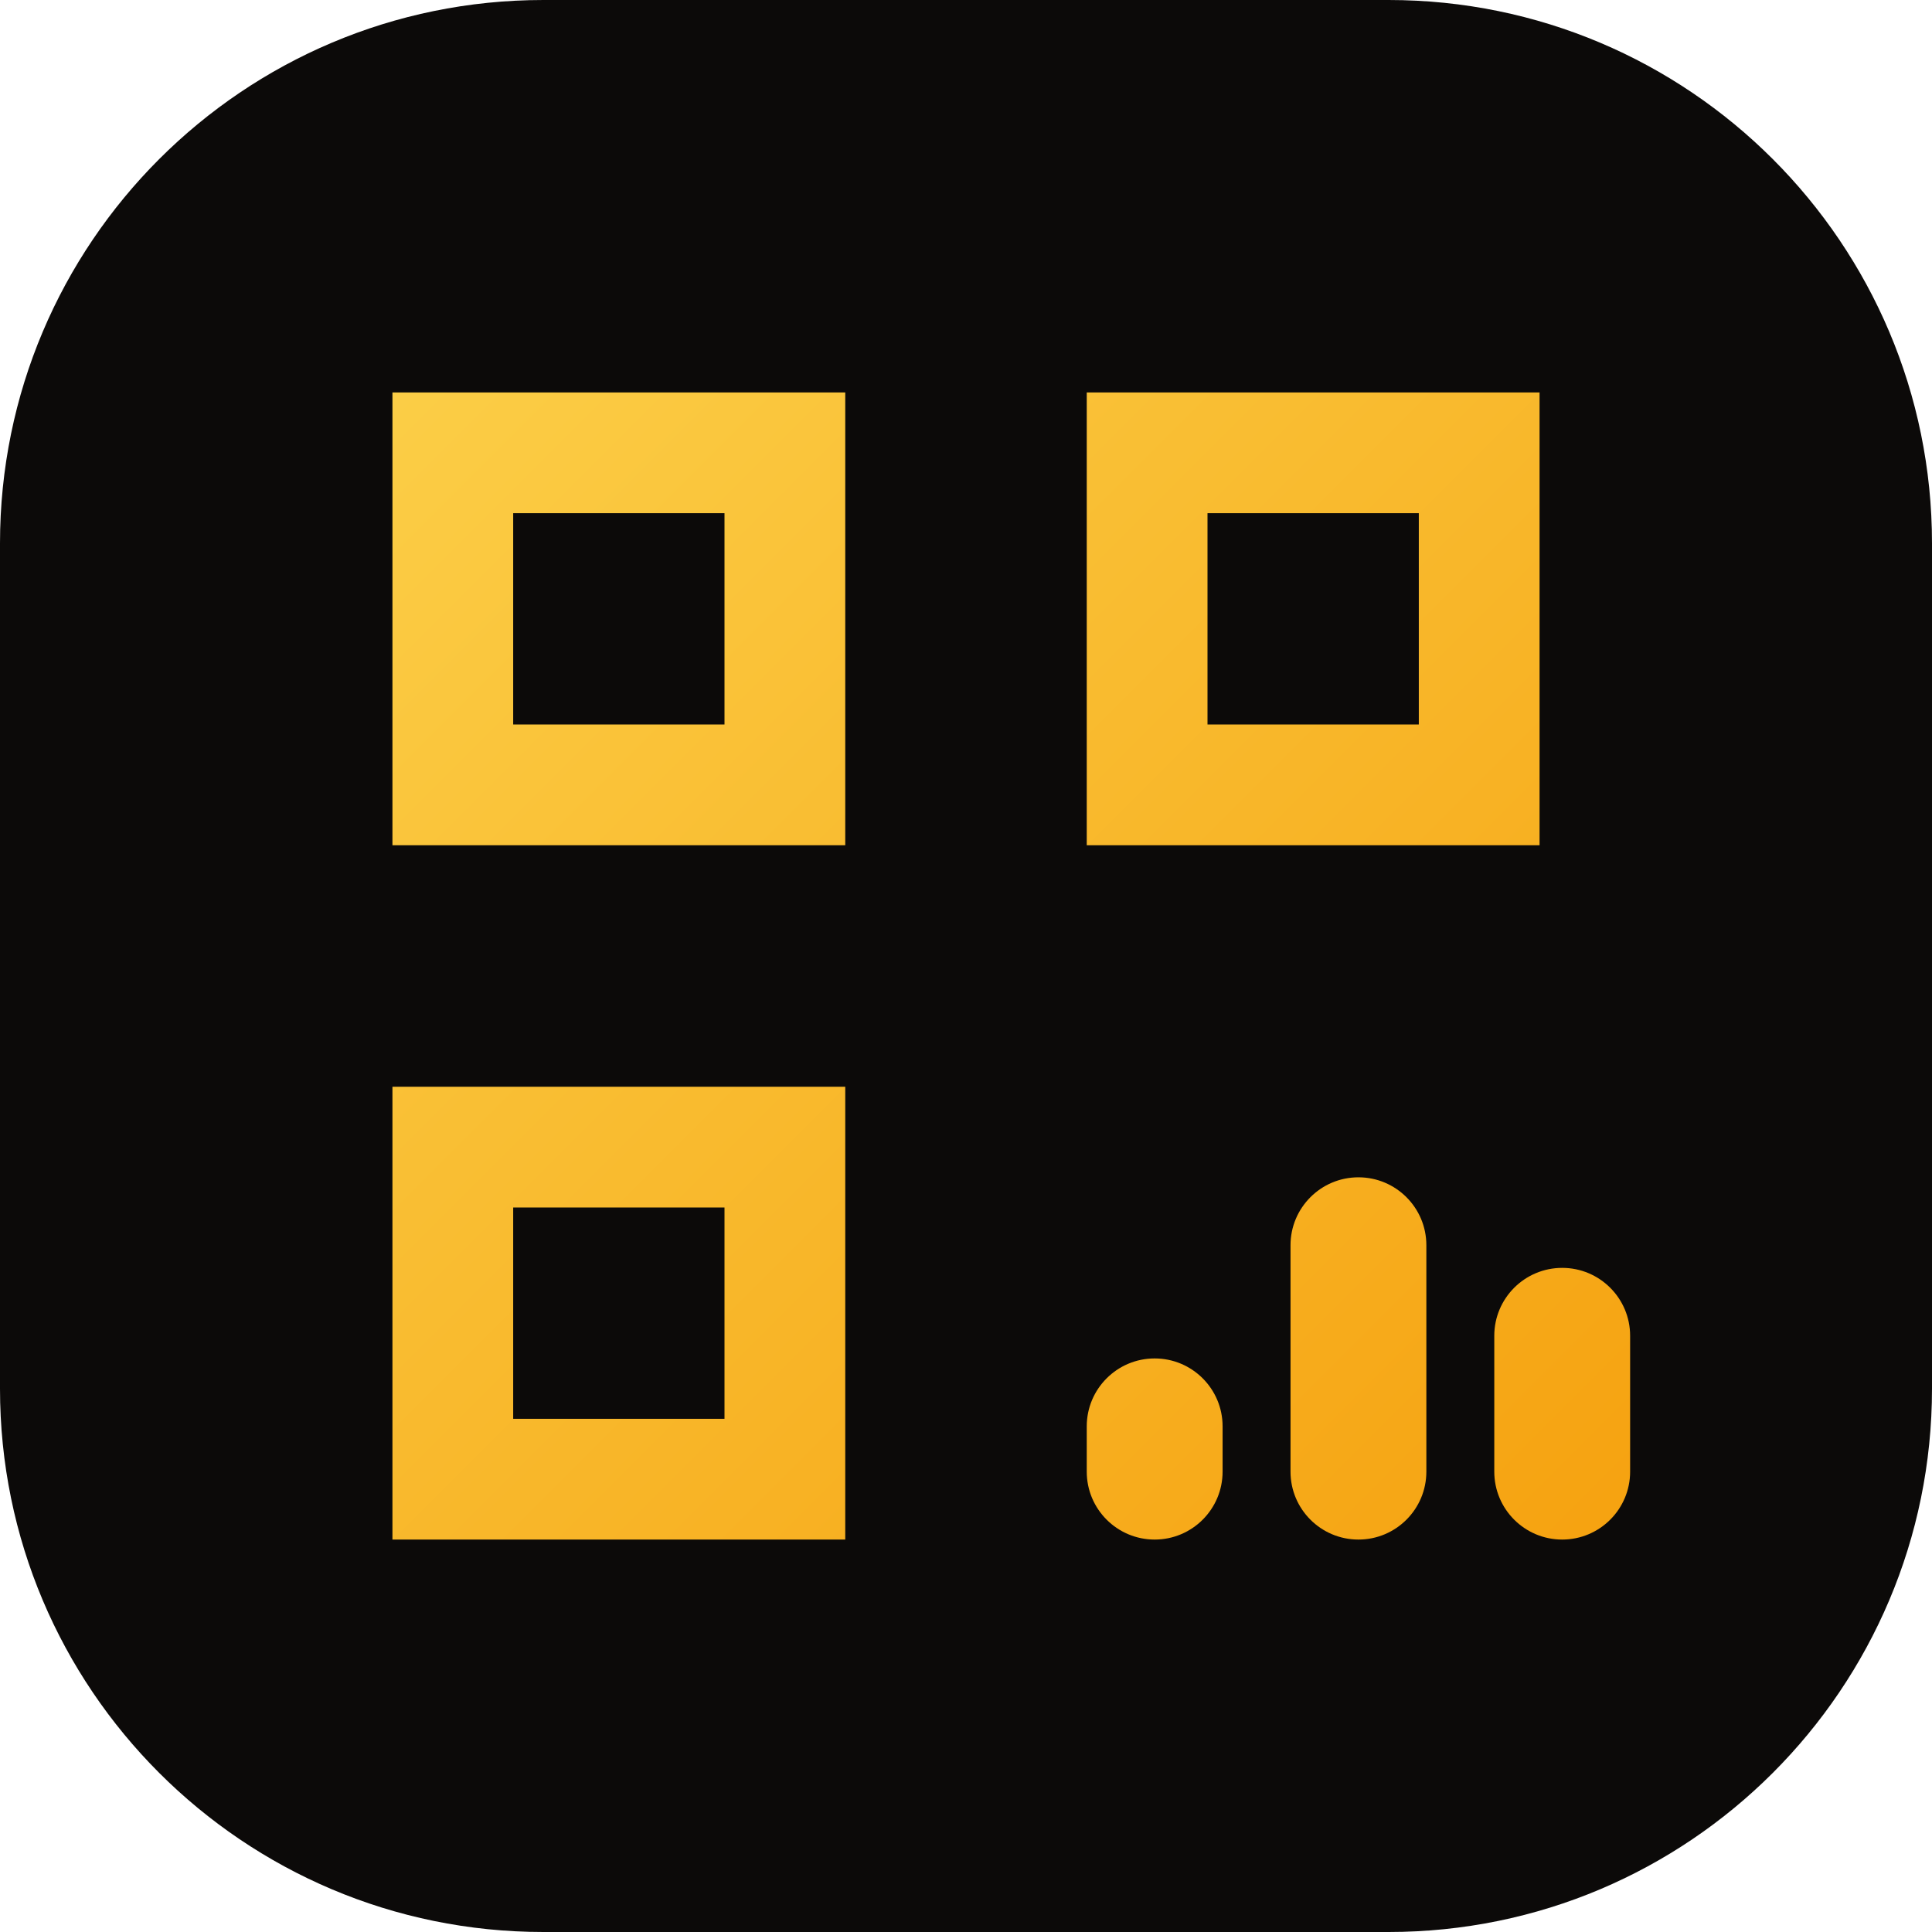
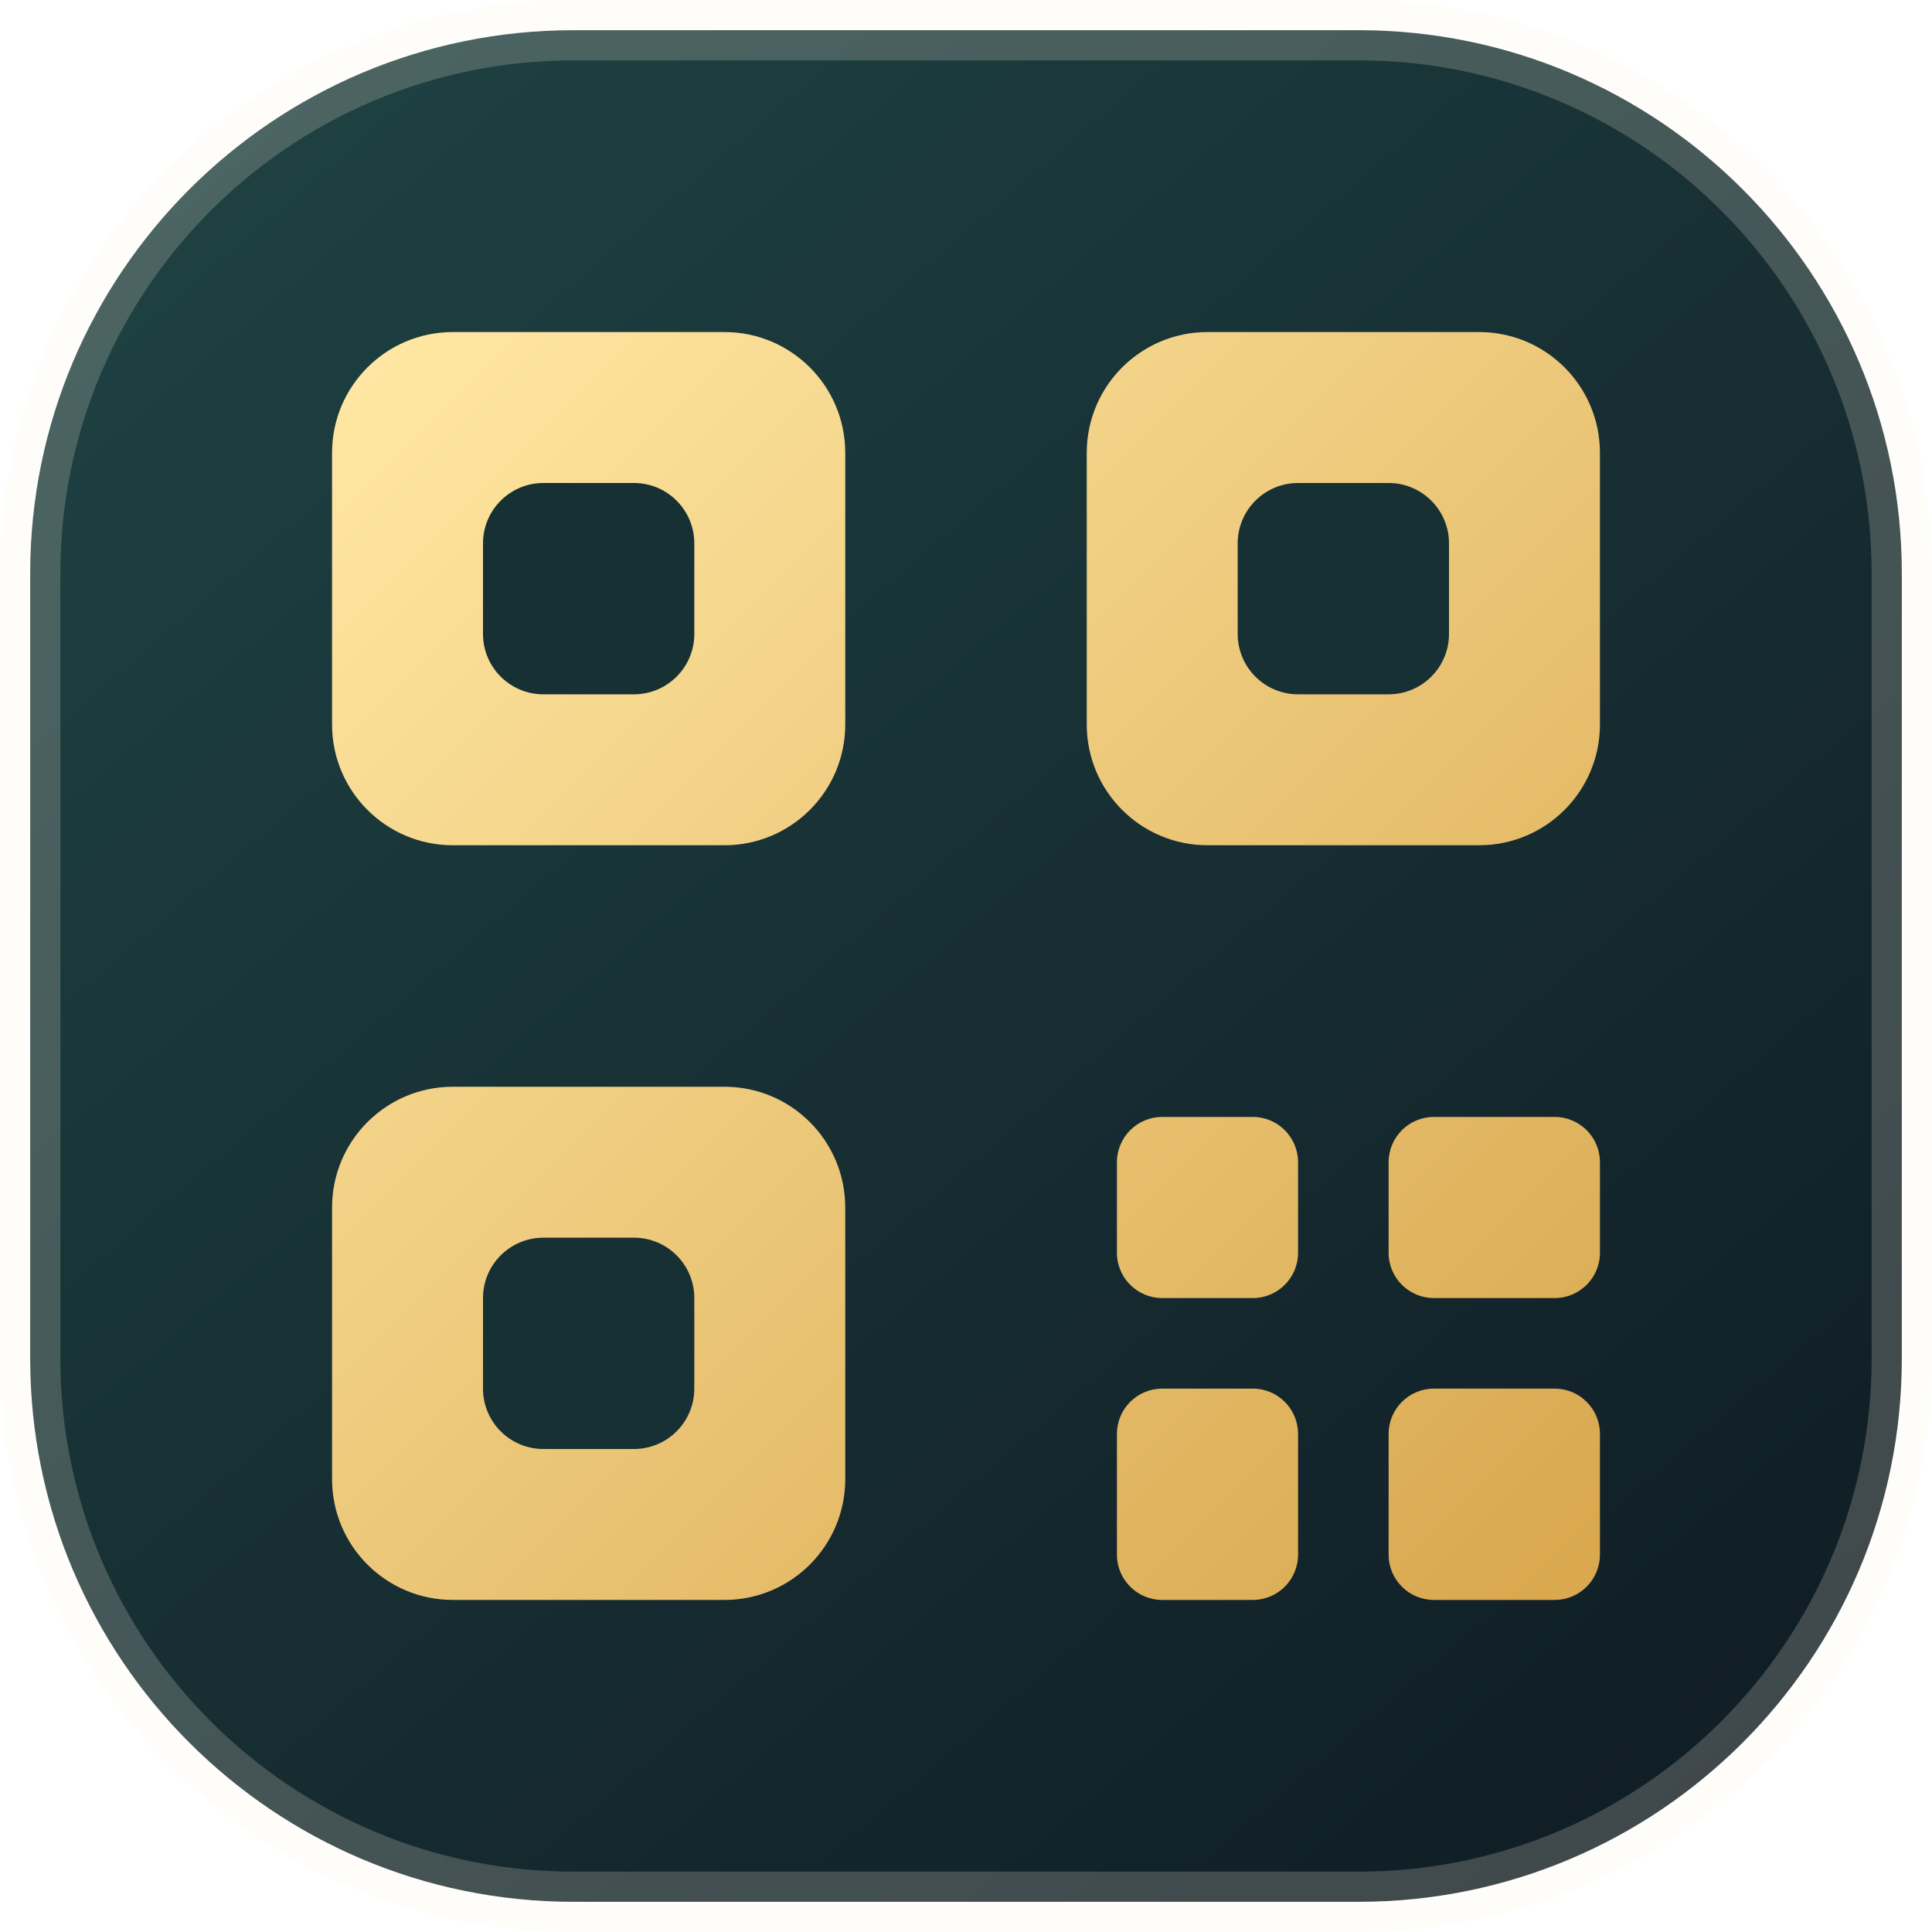
<svg xmlns="http://www.w3.org/2000/svg" viewBox="0 0 64 64" fill="none">
  <defs>
-     <linearGradient id="a" x1="8" y1="8" x2="56" y2="56" gradientUnits="userSpaceOnUse">
-       <stop stop-color="#fcd34d" />
-       <stop offset="1" stop-color="#f59e0b" />
+     <linearGradient id="bg" x1="8" y1="4" x2="56" y2="60" gradientUnits="userSpaceOnUse">
+       <stop stop-color="#1e4142" />
+       <stop offset="1" stop-color="#101d25" />
+     </linearGradient>
+     <linearGradient id="gold" x1="12" y1="12" x2="52" y2="52" gradientUnits="userSpaceOnUse">
+       <stop stop-color="#ffe7a3" />
+       <stop offset="1" stop-color="#d9a84f" />
    </linearGradient>
  </defs>
-   <rect width="64" height="64" rx="18" fill="#0c0a09" />
-   <path fill-rule="evenodd" clip-rule="evenodd" d="M13 13h15v15H13V13Zm4 4v7h7v-7h-7Z" fill="url(#a)" />
-   <path fill-rule="evenodd" clip-rule="evenodd" d="M36 13h15v15H36V13Zm4 4v7h7v-7h-7Z" fill="url(#a)" />
-   <path fill-rule="evenodd" clip-rule="evenodd" d="M13 36h15v15H13V36Zm4 4v7h7v-7h-7Z" fill="url(#a)" />
-   <rect x="36" y="45" width="4.5" height="6" rx="2.25" fill="url(#a)" />
-   <rect x="42.75" y="39" width="4.5" height="12" rx="2.25" fill="url(#a)" />
-   <rect x="49.5" y="42" width="4.5" height="9" rx="2.25" fill="url(#a)" />
+   <rect x="1" y="1" width="62" height="62" rx="18" fill="url(#bg)" />
+   <rect x="1" y="1" width="62" height="62" rx="18" stroke="#fff8e8" stroke-opacity=".2" stroke-width="2" />
+   <g fill="url(#gold)">
+     <rect x="11" y="11" width="17" height="17" rx="4" />
+     <rect x="36" y="11" width="17" height="17" rx="4" />
+     <rect x="11" y="36" width="17" height="17" rx="4" />
+     <rect x="16" y="16" width="7" height="7" rx="2" fill="#173033" />
+     <rect x="41" y="16" width="7" height="7" rx="2" fill="#173033" />
+     <rect x="16" y="41" width="7" height="7" rx="2" fill="#173033" />
+     <rect x="37" y="37" width="6" height="6" rx="1.5" />
+     <rect x="46" y="37" width="7" height="6" rx="1.5" />
+     <rect x="37" y="46" width="6" height="7" rx="1.5" />
+     <rect x="46" y="46" width="7" height="7" rx="1.5" />
+   </g>
</svg>
